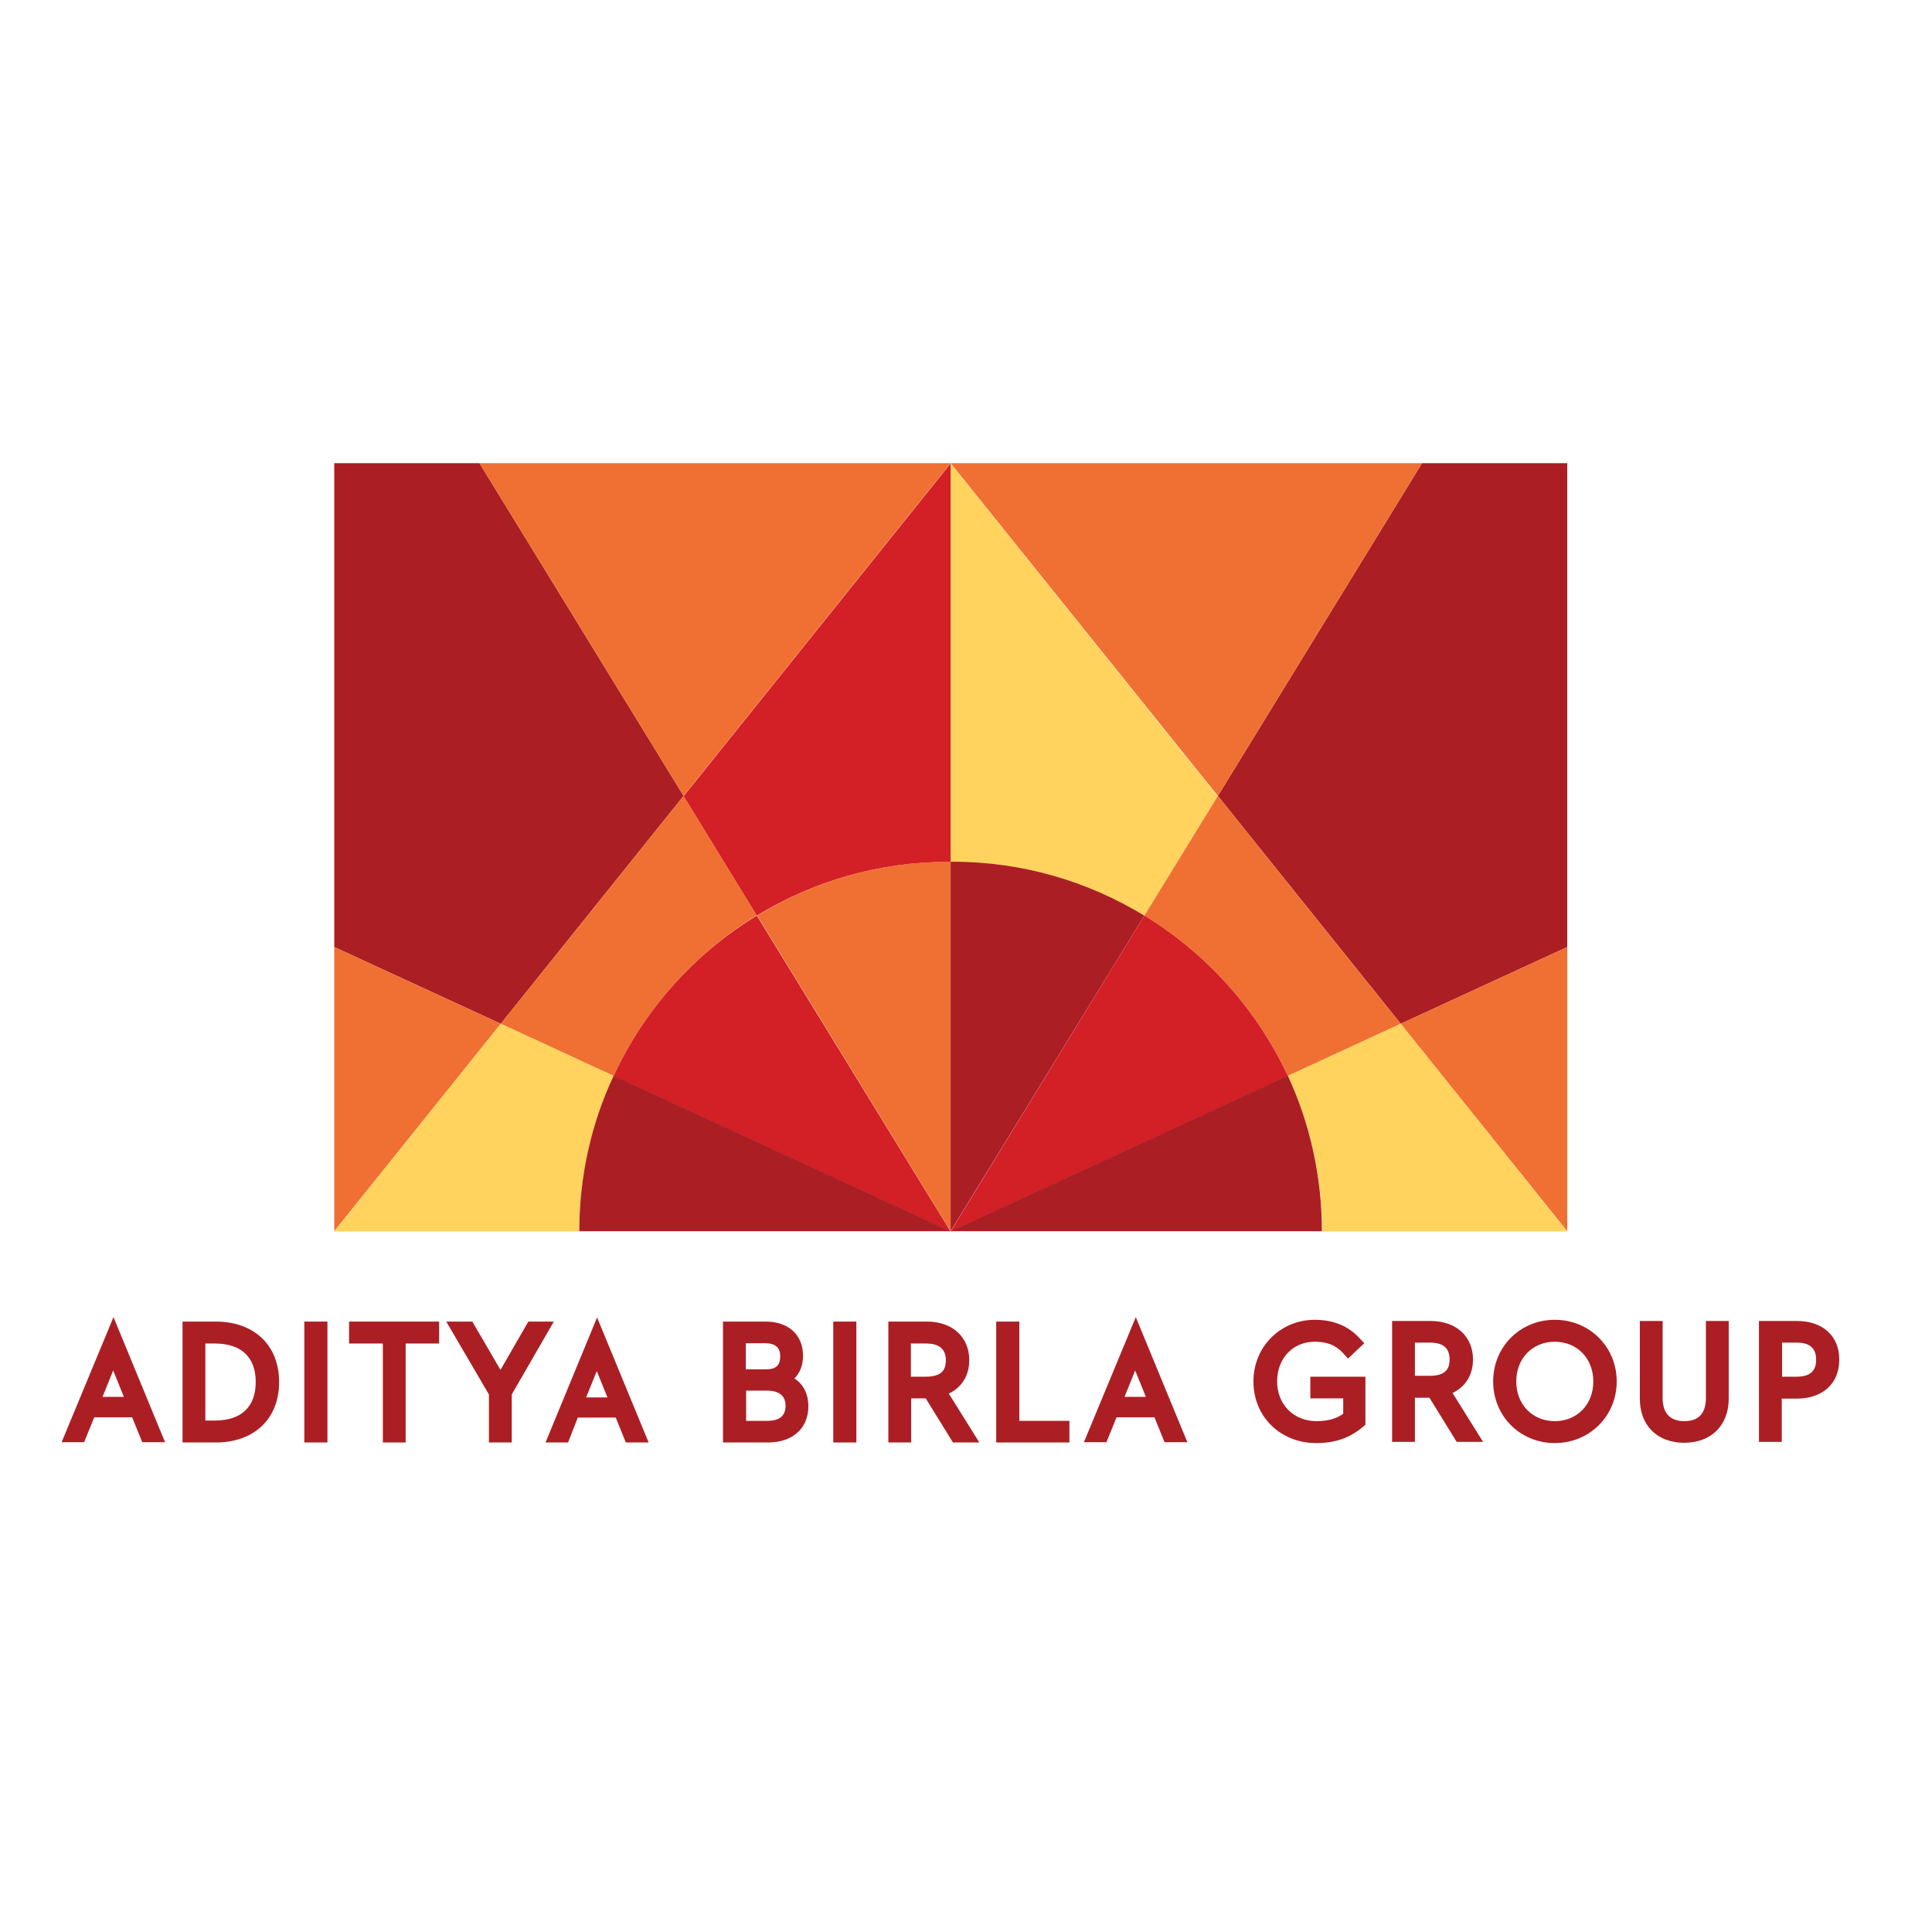
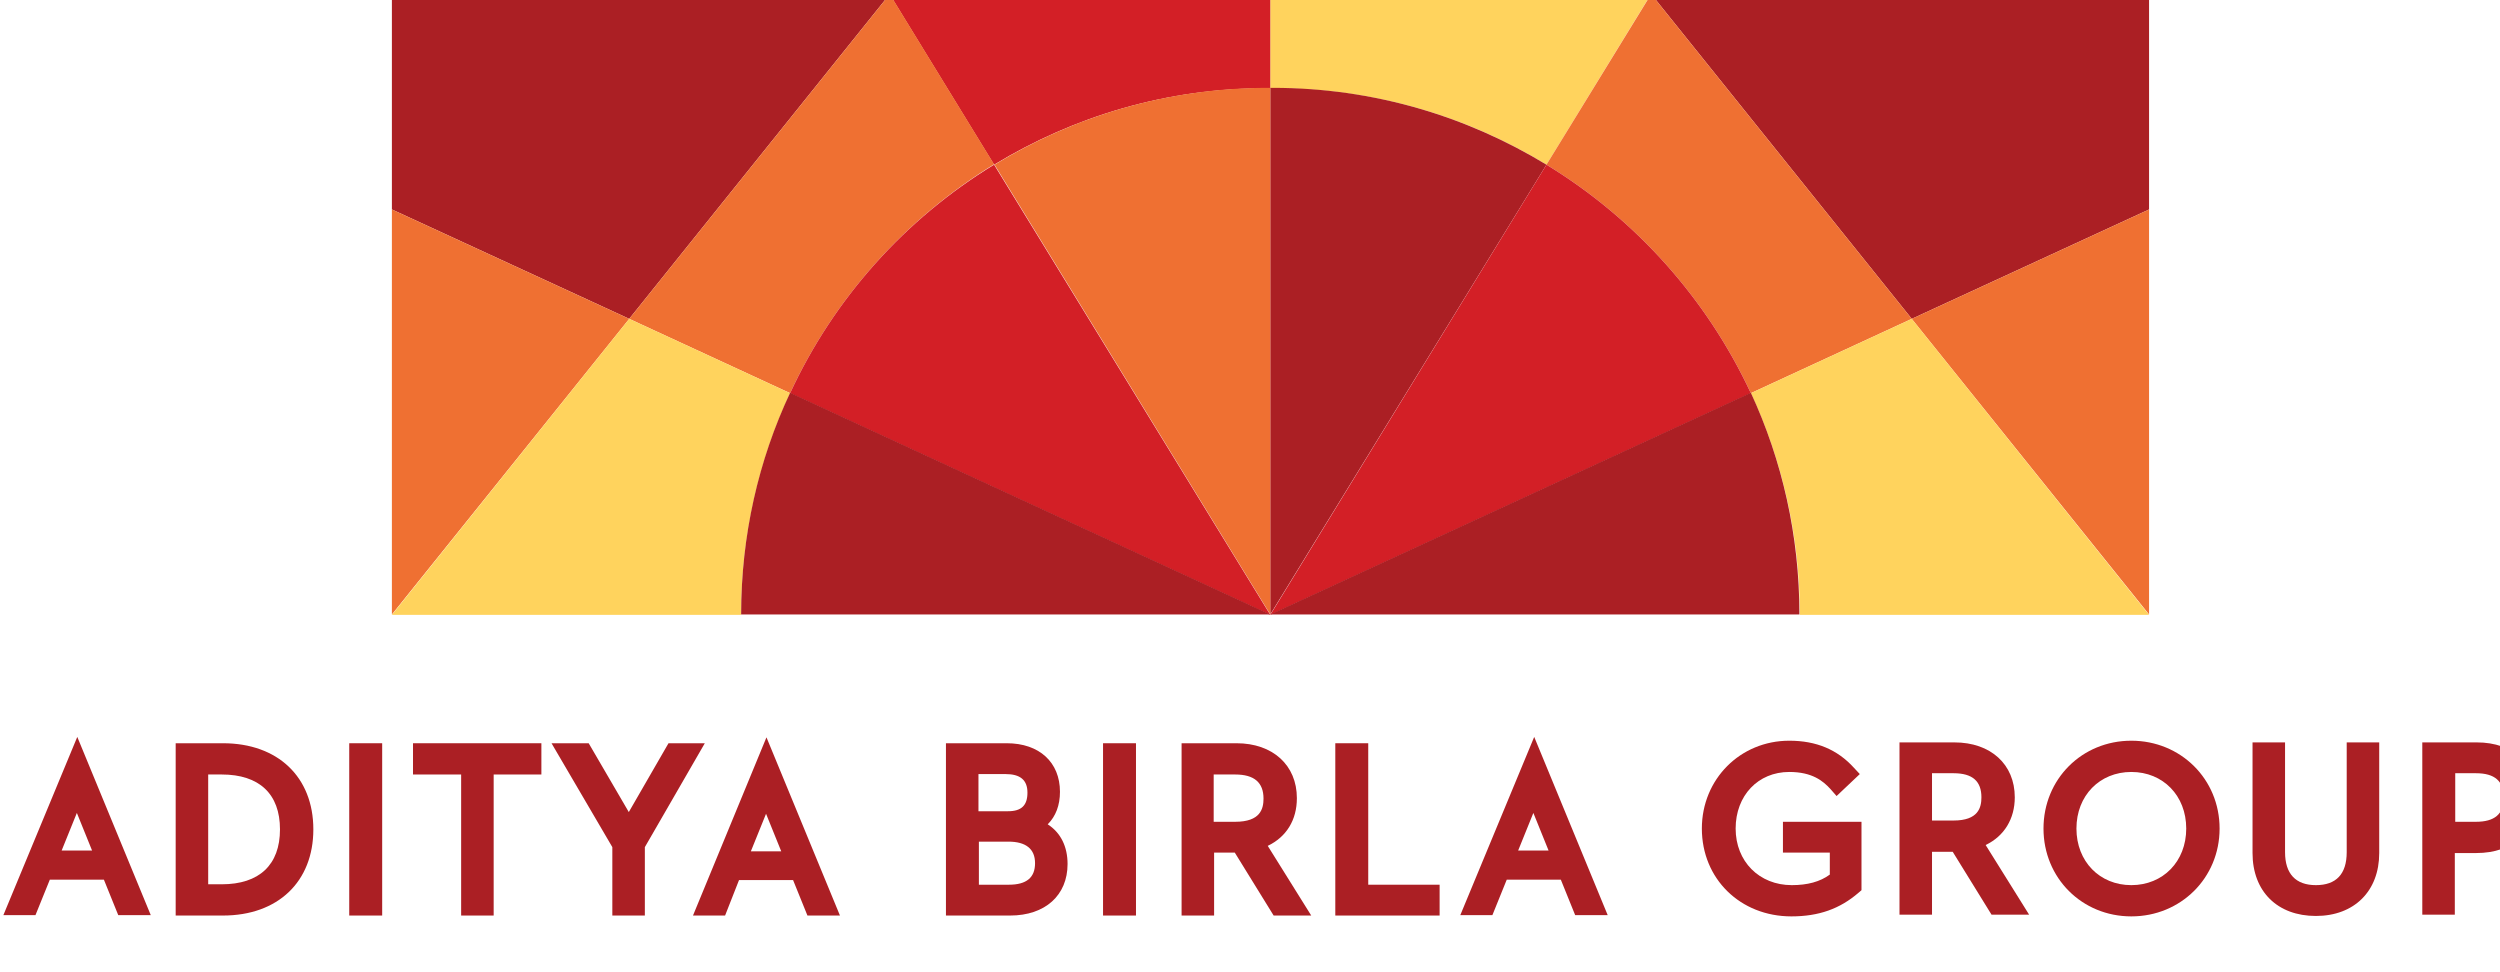
- <svg xmlns="http://www.w3.org/2000/svg" version="1.1" id="layer" x="0px" y="0px" viewBox="0 0 652 652" style="enable-background:new 0 0 652 652;" xml:space="preserve">
+ <svg xmlns="http://www.w3.org/2000/svg" version="1.1" id="layer" x="0px" y="0px" viewBox="20 270 592 230" style="enable-background:new 0 0 652 652;" xml:space="preserve">
  <style type="text/css">
	.st0{fill:#AB1F24;}
	.st1{fill:#EF7032;}
	.st2{fill:#FFD35D;}
	.st3{fill:#D31F26;}
</style>
  <path class="st0" d="M72.8,446H61.6v40.8h11.2c13,0,21.4-8,21.4-20.4S85.8,446,72.8,446 M69.3,453.4h3.2c8.9,0,13.8,4.6,13.8,13  c0,8.4-4.9,13-13.8,13h-3.2V453.4z" />
  <rect x="102.7" y="446" class="st0" width="7.8" height="40.8" />
  <polygon class="st0" points="117.8,453.4 129.2,453.4 129.2,486.8 136.9,486.8 136.9,453.4 148.2,453.4 148.2,446 117.8,446 " />
  <polygon class="st0" points="178.3,446 168.9,462.3 159.4,446 150.6,446 165,470.6 165,486.8 172.7,486.8 172.7,470.6 186.9,446 " />
  <path class="st0" d="M268.1,465.2c1.9-1.9,2.9-4.5,2.9-7.7c0-7-4.9-11.5-12.6-11.5h-14.4v40.8h15.2c8.3,0,13.6-4.8,13.6-12.2  C272.8,470.5,271.2,467.2,268.1,465.2 M258.1,453.3c3.5,0,5.2,1.4,5.2,4.4c0,3-1.4,4.4-4.6,4.4h-7v-8.8H258.1z M251.8,469.3h7  c4.1,0,6.3,1.7,6.3,5.1c0,3.4-2,5.1-6.2,5.1h-7.1V469.3z" />
  <rect x="281.2" y="446" class="st0" width="7.8" height="40.8" />
  <path class="st0" d="M327.1,459c0-7.8-5.7-13-14.3-13h-13v40.8h7.7v-14.9h4.9l9.2,14.9h8.9l-10.3-16.5  C324.6,468.2,327.1,464.2,327.1,459 M307.4,453.4h5.1c4.5,0,6.7,1.9,6.7,5.7c0,2.4-0.7,5.5-6.7,5.5h-5.1V453.4z" />
  <polygon class="st0" points="344,446 336.2,446 336.2,486.8 360.9,486.8 360.9,479.5 344,479.5 " />
  <path class="st0" d="M442.3,471.9h11v5.2c-2.3,1.7-5.3,2.5-9,2.5c-7.7,0-13.3-5.6-13.3-13.4s5.3-13.4,12.7-13.4c5.4,0,8,2.1,9.8,4.1  l1.4,1.6l5.5-5.2l-1.4-1.5c-3.9-4.3-8.9-6.4-15.3-6.4c-11.6,0-20.7,9.1-20.7,20.8c0,11.9,9.1,20.8,21.2,20.8  c6.5,0,11.5-1.8,15.9-5.6l0.7-0.6v-16.2h-18.6V471.9" />
  <path class="st0" d="M497.1,458.8c0-7.8-5.7-13-14.3-13h-13v40.8h7.7v-14.9h4.9l9.2,14.9h8.9l-10.3-16.5  C494.6,468,497.1,463.9,497.1,458.8 M477.5,453.1h5.1c4.5,0,6.6,1.9,6.6,5.7c0,2.4-0.7,5.5-6.6,5.5h-5.1V453.1z" />
  <path class="st0" d="M524.7,445.4c-11.7,0-20.8,9.1-20.8,20.8S513,487,524.7,487c11.7,0,20.9-9.1,20.9-20.8S536.4,445.4,524.7,445.4   M524.7,479.6c-7.5,0-13-5.6-13-13.4s5.5-13.4,13-13.4c7.5,0,13,5.6,13,13.4S532.2,479.6,524.7,479.6" />
  <path class="st0" d="M575.7,471.8c0,5.2-2.5,7.8-7.3,7.8c-4.8,0-7.3-2.7-7.3-7.8v-26h-7.7v26.2c0,9.1,5.9,14.9,15,14.9  c9.1,0,15-5.9,15-14.9v-26.2h-7.7V471.8" />
  <path class="st0" d="M606.5,445.8h-12.9v40.8h7.7V472h5.1c8.7,0,14.3-5.1,14.3-13.1C620.8,451,615.2,445.8,606.5,445.8 M601.4,453.1  h4.9c4.5,0,6.6,1.9,6.6,5.8c0,3.9-2.2,5.7-6.6,5.7h-4.9V453.1z" />
  <path class="st0" d="M20.8,486.7h7.6l3.4-8.4h12.8l3.4,8.4h7.7l-17.4-42.2L20.8,486.7z M34.6,471.4l3.6-8.9l3.6,8.9H34.6z" />
  <path class="st0" d="M184.1,486.8h7.6l3.3-8.4h12.8l3.4,8.4h7.7l-17.4-42.2L184.1,486.8z M197.8,471.6l3.6-8.9l3.6,8.9H197.8z" />
  <path class="st0" d="M365.8,486.7h7.6l3.4-8.4h12.8l3.4,8.4h7.7l-17.4-42.2L365.8,486.7z M379.5,471.4l3.6-8.9l3.6,8.9H379.5z" />
  <polygon class="st0" points="528.9,319.6 472.7,345.5 411,268.6 479.9,156.3 528.9,156.3 " />
  <polygon class="st1" points="528.9,415.5 528.9,319.6 472.7,345.5 " />
  <polygon class="st1" points="411,268.6 320.8,156.3 479.9,156.3 " />
  <path class="st2" d="M386.2,309l24.7-40.3l-90.1-112.3v134.5l0.6,0C345.2,290.8,367.4,297.5,386.2,309" />
  <path class="st0" d="M321.4,290.8h-0.6v124.7L386.2,309C367.3,297.5,345.2,290.8,321.4,290.8" />
  <path class="st1" d="M434.6,363.1l38.1-17.6L411,268.6L386.2,309C407.2,321.8,424.1,340.6,434.6,363.1" />
  <path class="st3" d="M386.2,309l-65.4,106.6l113.8-52.5C424.1,340.6,407.2,321.8,386.2,309" />
  <path class="st2" d="M472.7,345.5l-38.1,17.6c7.4,15.9,11.6,33.7,11.6,52.5h82.7L472.7,345.5" />
  <path class="st0" d="M320.8,415.5h125.3c0-18.7-4.1-36.5-11.5-52.5L320.8,415.5" />
  <polygon class="st0" points="112.8,319.6 169,345.5 230.7,268.6 161.8,156.3 112.8,156.3 " />
  <polygon class="st1" points="112.8,415.5 112.8,319.6 169,345.5 " />
  <polygon class="st1" points="230.7,268.6 320.8,156.3 161.8,156.3 " />
  <path class="st3" d="M255.4,309l-24.7-40.3l90.1-112.3v134.5l-0.6,0C296.5,290.8,274.3,297.5,255.4,309" />
  <path class="st1" d="M320.2,290.8h0.6v124.7L255.5,309C274.3,297.5,296.5,290.8,320.2,290.8" />
  <path class="st1" d="M207.1,363.1L169,345.5l61.7-76.9l24.7,40.3C234.4,321.8,217.5,340.6,207.1,363.1" />
  <path class="st3" d="M255.4,309l65.4,106.6l-113.7-52.5C217.5,340.6,234.4,321.8,255.4,309" />
  <path class="st2" d="M169,345.5l38.1,17.6c-7.4,15.9-11.6,33.7-11.6,52.5h-82.7L169,345.5" />
  <path class="st0" d="M320.8,415.5H195.5c0-18.7,4.1-36.5,11.6-52.5L320.8,415.5" />
</svg>
